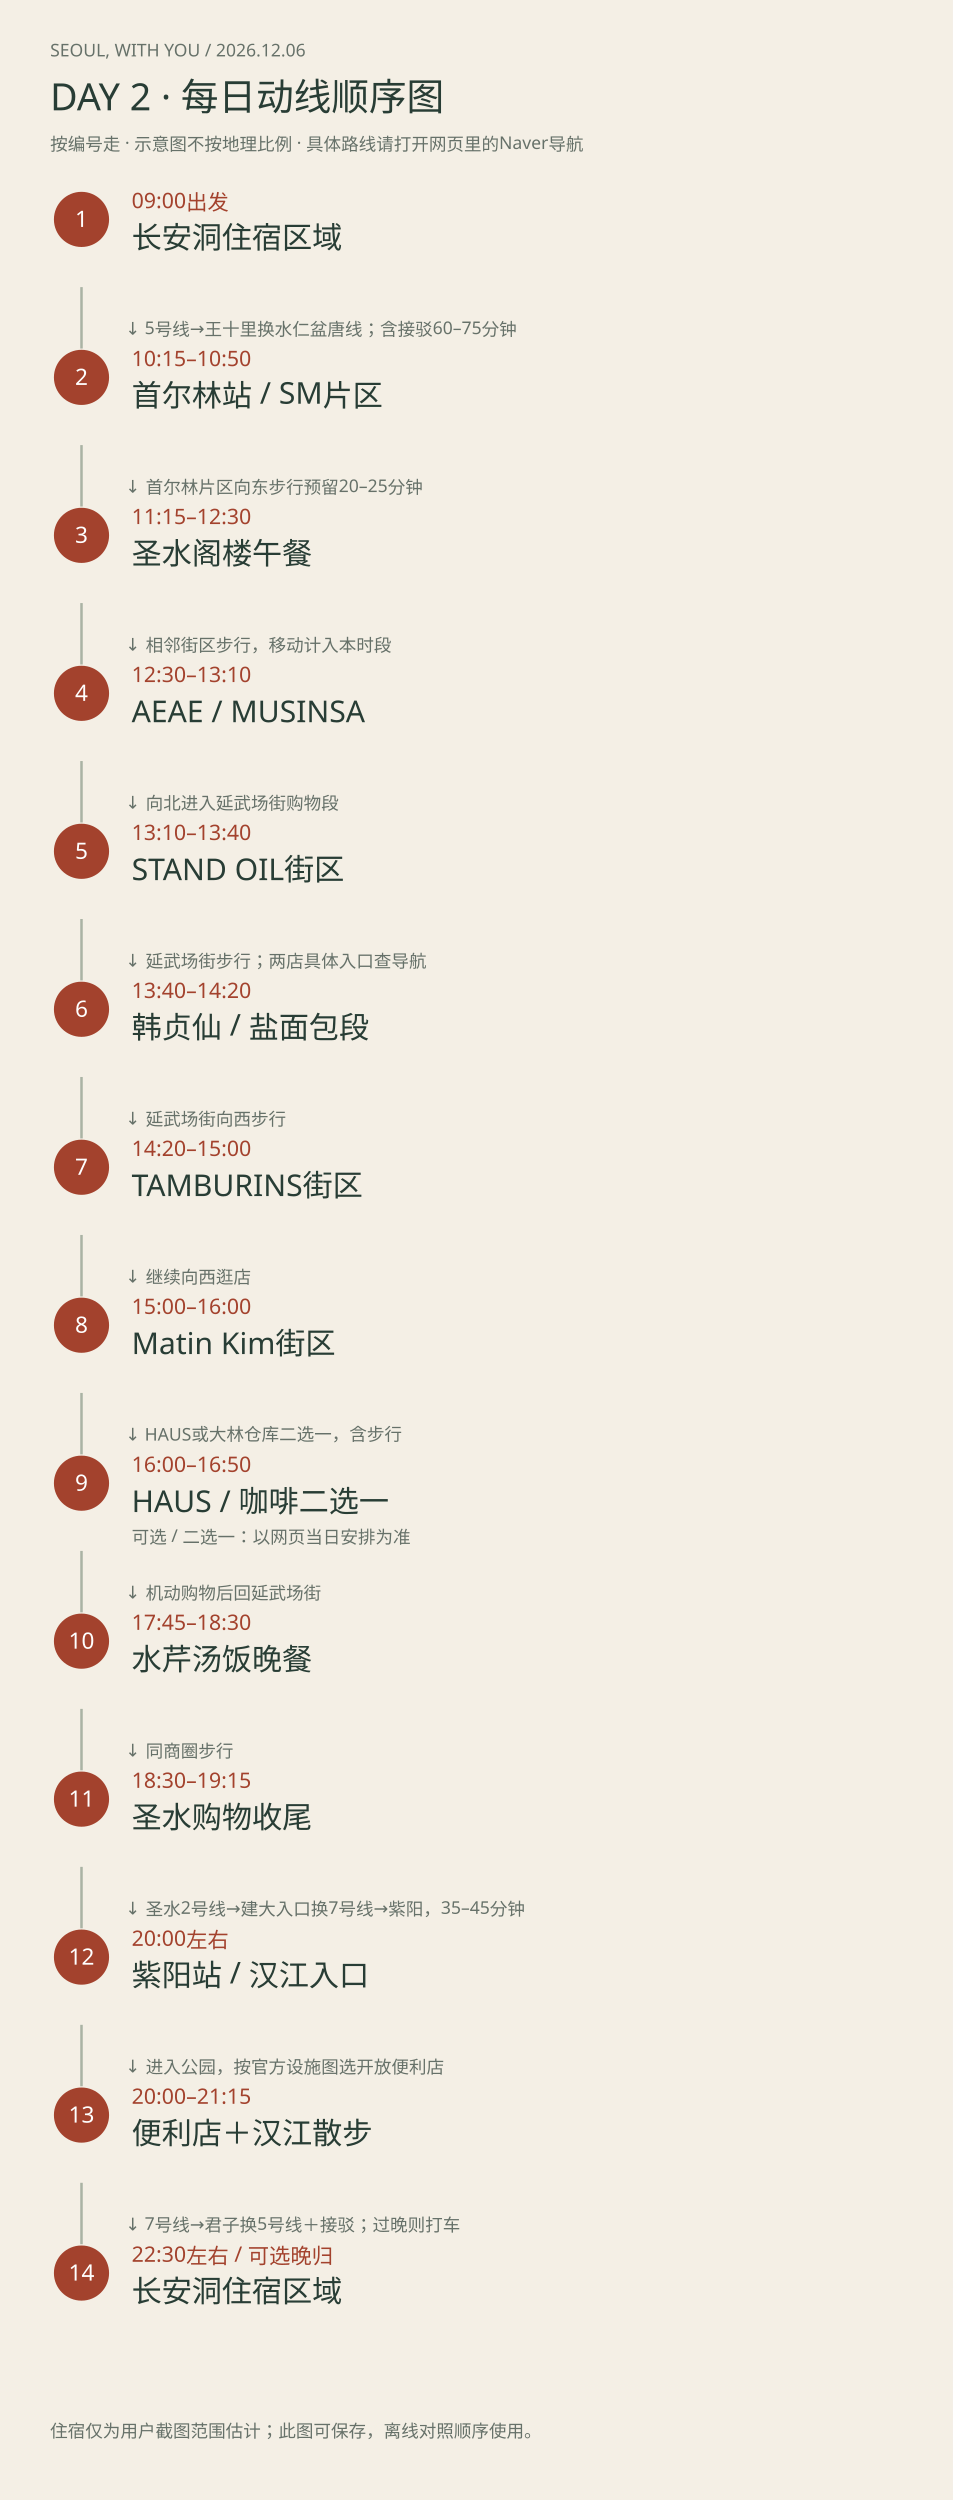
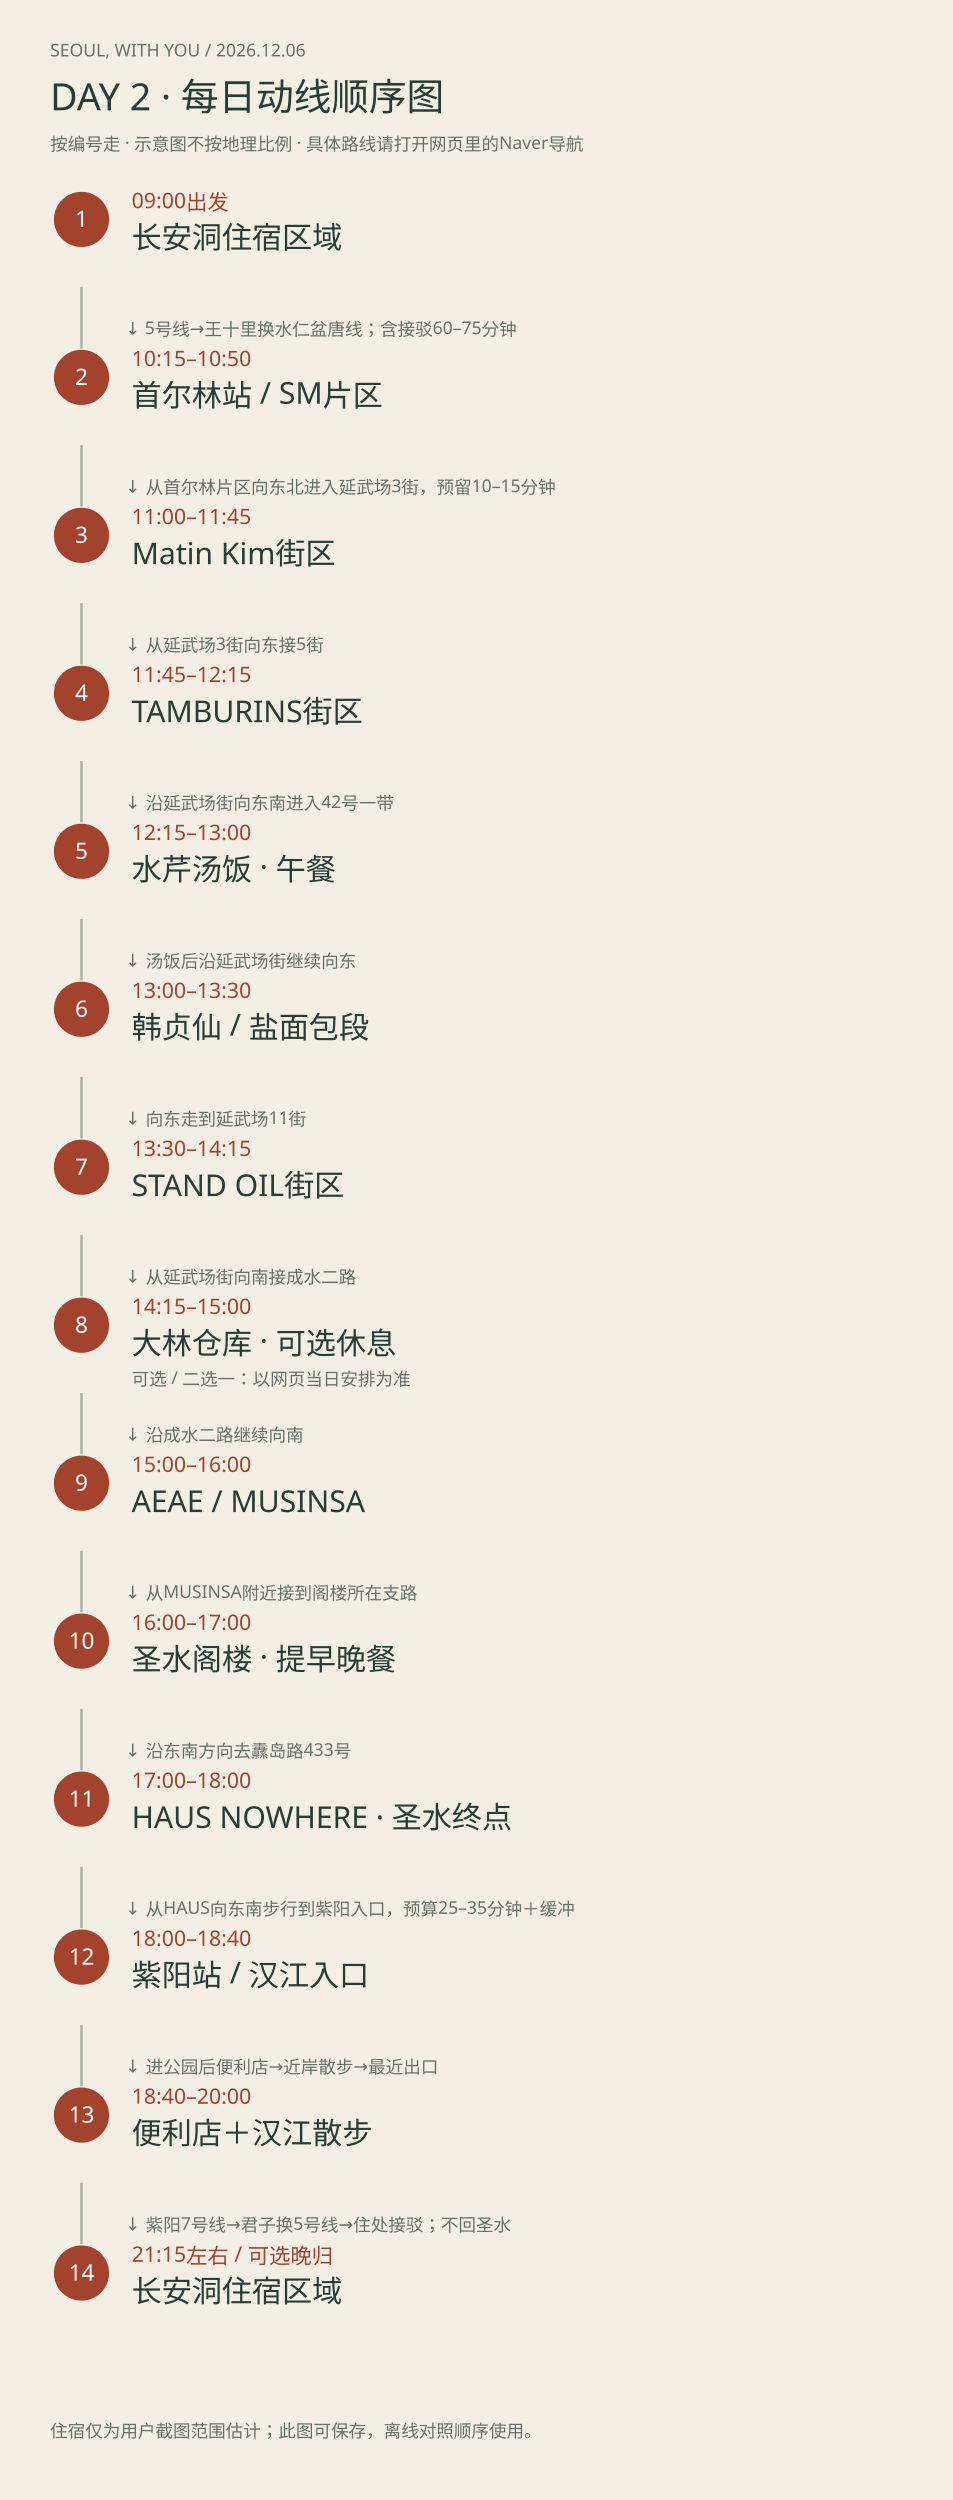
<svg xmlns="http://www.w3.org/2000/svg" width="760" height="1994" viewBox="0 0 760 1994">
  <rect width="760" height="1994" fill="#f4efe5" />
  <style>text{font-family:"Microsoft YaHei","PingFang SC",sans-serif;fill:#283d35}.small{font-size:14px;fill:#667169}.title{font-size:24px}.time{font-size:17px;fill:#a3422d}</style>
  <text x="40" y="45" class="small">SEOUL, WITH YOU / 2026.12.06</text>
  <text x="40" y="88" style="font-size:30px">DAY 2 · 每日动线顺序图</text>
  <text x="40" y="120" class="small">按编号走 · 示意图不按地理比例 · 具体路线请打开网页里的Naver导航</text>
  <circle cx="65" cy="175" r="22" fill="#a3422d" />
  <text x="65" y="181" text-anchor="middle" style="fill:#fff;font-size:18px">1</text>
  <text x="105" y="166" class="time">09:00出发</text>
  <text x="105" y="198" class="title">长安洞住宿区域</text>
  <path d="M65 229 V278" stroke="#aab3a4" stroke-width="2" />
  <text x="100" y="267" class="small">↓ 5号线→王十里换水仁盆唐线；含接驳60–75分钟</text>
  <circle cx="65" cy="301" r="22" fill="#a3422d" />
  <text x="65" y="307" text-anchor="middle" style="fill:#fff;font-size:18px">2</text>
  <text x="105" y="292" class="time">10:15–10:50</text>
  <text x="105" y="324" class="title">首尔林站 / SM片区</text>
  <path d="M65 355 V404" stroke="#aab3a4" stroke-width="2" />
-   <text x="100" y="393" class="small">↓ 首尔林片区向东步行预留20–25分钟</text>
+   <text x="100" y="393" class="small">↓ 从首尔林片区向东北进入延武场3街，预留10–15分钟</text>
  <circle cx="65" cy="427" r="22" fill="#a3422d" />
  <text x="65" y="433" text-anchor="middle" style="fill:#fff;font-size:18px">3</text>
-   <text x="105" y="418" class="time">11:15–12:30</text>
-   <text x="105" y="450" class="title">圣水阁楼午餐</text>
+   <text x="105" y="418" class="time">11:00–11:45</text>
+   <text x="105" y="450" class="title">Matin Kim街区</text>
  <path d="M65 481 V530" stroke="#aab3a4" stroke-width="2" />
-   <text x="100" y="519" class="small">↓ 相邻街区步行，移动计入本时段</text>
+   <text x="100" y="519" class="small">↓ 从延武场3街向东接5街</text>
  <circle cx="65" cy="553" r="22" fill="#a3422d" />
  <text x="65" y="559" text-anchor="middle" style="fill:#fff;font-size:18px">4</text>
-   <text x="105" y="544" class="time">12:30–13:10</text>
-   <text x="105" y="576" class="title">AEAE / MUSINSA</text>
+   <text x="105" y="544" class="time">11:45–12:15</text>
+   <text x="105" y="576" class="title">TAMBURINS街区</text>
  <path d="M65 607 V656" stroke="#aab3a4" stroke-width="2" />
-   <text x="100" y="645" class="small">↓ 向北进入延武场街购物段</text>
+   <text x="100" y="645" class="small">↓ 沿延武场街向东南进入42号一带</text>
  <circle cx="65" cy="679" r="22" fill="#a3422d" />
  <text x="65" y="685" text-anchor="middle" style="fill:#fff;font-size:18px">5</text>
-   <text x="105" y="670" class="time">13:10–13:40</text>
-   <text x="105" y="702" class="title">STAND OIL街区</text>
+   <text x="105" y="670" class="time">12:15–13:00</text>
+   <text x="105" y="702" class="title">水芹汤饭 · 午餐</text>
  <path d="M65 733 V782" stroke="#aab3a4" stroke-width="2" />
-   <text x="100" y="771" class="small">↓ 延武场街步行；两店具体入口查导航</text>
+   <text x="100" y="771" class="small">↓ 汤饭后沿延武场街继续向东</text>
  <circle cx="65" cy="805" r="22" fill="#a3422d" />
  <text x="65" y="811" text-anchor="middle" style="fill:#fff;font-size:18px">6</text>
-   <text x="105" y="796" class="time">13:40–14:20</text>
+   <text x="105" y="796" class="time">13:00–13:30</text>
  <text x="105" y="828" class="title">韩贞仙 / 盐面包段</text>
  <path d="M65 859 V908" stroke="#aab3a4" stroke-width="2" />
-   <text x="100" y="897" class="small">↓ 延武场街向西步行</text>
+   <text x="100" y="897" class="small">↓ 向东走到延武场11街</text>
  <circle cx="65" cy="931" r="22" fill="#a3422d" />
  <text x="65" y="937" text-anchor="middle" style="fill:#fff;font-size:18px">7</text>
-   <text x="105" y="922" class="time">14:20–15:00</text>
-   <text x="105" y="954" class="title">TAMBURINS街区</text>
+   <text x="105" y="922" class="time">13:30–14:15</text>
+   <text x="105" y="954" class="title">STAND OIL街区</text>
  <path d="M65 985 V1034" stroke="#aab3a4" stroke-width="2" />
-   <text x="100" y="1023" class="small">↓ 继续向西逛店</text>
+   <text x="100" y="1023" class="small">↓ 从延武场街向南接成水二路</text>
  <circle cx="65" cy="1057" r="22" fill="#a3422d" />
  <text x="65" y="1063" text-anchor="middle" style="fill:#fff;font-size:18px">8</text>
-   <text x="105" y="1048" class="time">15:00–16:00</text>
-   <text x="105" y="1080" class="title">Matin Kim街区</text>
+   <text x="105" y="1048" class="time">14:15–15:00</text>
+   <text x="105" y="1080" class="title">大林仓库 · 可选休息</text>
+   <text x="105" y="1105" class="small">可选 / 二选一：以网页当日安排为准</text>
  <path d="M65 1111 V1160" stroke="#aab3a4" stroke-width="2" />
-   <text x="100" y="1149" class="small">↓ HAUS或大林仓库二选一，含步行</text>
+   <text x="100" y="1149" class="small">↓ 沿成水二路继续向南</text>
  <circle cx="65" cy="1183" r="22" fill="#a3422d" />
  <text x="65" y="1189" text-anchor="middle" style="fill:#fff;font-size:18px">9</text>
-   <text x="105" y="1174" class="time">16:00–16:50</text>
-   <text x="105" y="1206" class="title">HAUS / 咖啡二选一</text>
-   <text x="105" y="1231" class="small">可选 / 二选一：以网页当日安排为准</text>
+   <text x="105" y="1174" class="time">15:00–16:00</text>
+   <text x="105" y="1206" class="title">AEAE / MUSINSA</text>
  <path d="M65 1237 V1286" stroke="#aab3a4" stroke-width="2" />
-   <text x="100" y="1275" class="small">↓ 机动购物后回延武场街</text>
+   <text x="100" y="1275" class="small">↓ 从MUSINSA附近接到阁楼所在支路</text>
  <circle cx="65" cy="1309" r="22" fill="#a3422d" />
  <text x="65" y="1315" text-anchor="middle" style="fill:#fff;font-size:18px">10</text>
-   <text x="105" y="1300" class="time">17:45–18:30</text>
-   <text x="105" y="1332" class="title">水芹汤饭晚餐</text>
+   <text x="105" y="1300" class="time">16:00–17:00</text>
+   <text x="105" y="1332" class="title">圣水阁楼 · 提早晚餐</text>
  <path d="M65 1363 V1412" stroke="#aab3a4" stroke-width="2" />
-   <text x="100" y="1401" class="small">↓ 同商圈步行</text>
+   <text x="100" y="1401" class="small">↓ 沿东南方向去纛岛路433号</text>
  <circle cx="65" cy="1435" r="22" fill="#a3422d" />
  <text x="65" y="1441" text-anchor="middle" style="fill:#fff;font-size:18px">11</text>
-   <text x="105" y="1426" class="time">18:30–19:15</text>
-   <text x="105" y="1458" class="title">圣水购物收尾</text>
+   <text x="105" y="1426" class="time">17:00–18:00</text>
+   <text x="105" y="1458" class="title">HAUS NOWHERE · 圣水终点</text>
  <path d="M65 1489 V1538" stroke="#aab3a4" stroke-width="2" />
-   <text x="100" y="1527" class="small">↓ 圣水2号线→建大入口换7号线→紫阳，35–45分钟</text>
+   <text x="100" y="1527" class="small">↓ 从HAUS向东南步行到紫阳入口，预算25–35分钟＋缓冲</text>
  <circle cx="65" cy="1561" r="22" fill="#a3422d" />
  <text x="65" y="1567" text-anchor="middle" style="fill:#fff;font-size:18px">12</text>
-   <text x="105" y="1552" class="time">20:00左右</text>
+   <text x="105" y="1552" class="time">18:00–18:40</text>
  <text x="105" y="1584" class="title">紫阳站 / 汉江入口</text>
  <path d="M65 1615 V1664" stroke="#aab3a4" stroke-width="2" />
-   <text x="100" y="1653" class="small">↓ 进入公园，按官方设施图选开放便利店</text>
+   <text x="100" y="1653" class="small">↓ 进公园后便利店→近岸散步→最近出口</text>
  <circle cx="65" cy="1687" r="22" fill="#a3422d" />
  <text x="65" y="1693" text-anchor="middle" style="fill:#fff;font-size:18px">13</text>
-   <text x="105" y="1678" class="time">20:00–21:15</text>
+   <text x="105" y="1678" class="time">18:40–20:00</text>
  <text x="105" y="1710" class="title">便利店＋汉江散步</text>
  <path d="M65 1741 V1790" stroke="#aab3a4" stroke-width="2" />
-   <text x="100" y="1779" class="small">↓ 7号线→君子换5号线＋接驳；过晚则打车</text>
+   <text x="100" y="1779" class="small">↓ 紫阳7号线→君子换5号线→住处接驳；不回圣水</text>
  <circle cx="65" cy="1813" r="22" fill="#a3422d" />
  <text x="65" y="1819" text-anchor="middle" style="fill:#fff;font-size:18px">14</text>
-   <text x="105" y="1804" class="time">22:30左右 / 可选晚归</text>
+   <text x="105" y="1804" class="time">21:15左右 / 可选晚归</text>
  <text x="105" y="1836" class="title">长安洞住宿区域</text>
  <text x="40" y="1944" class="small">住宿仅为用户截图范围估计；此图可保存，离线对照顺序使用。</text>
</svg>
